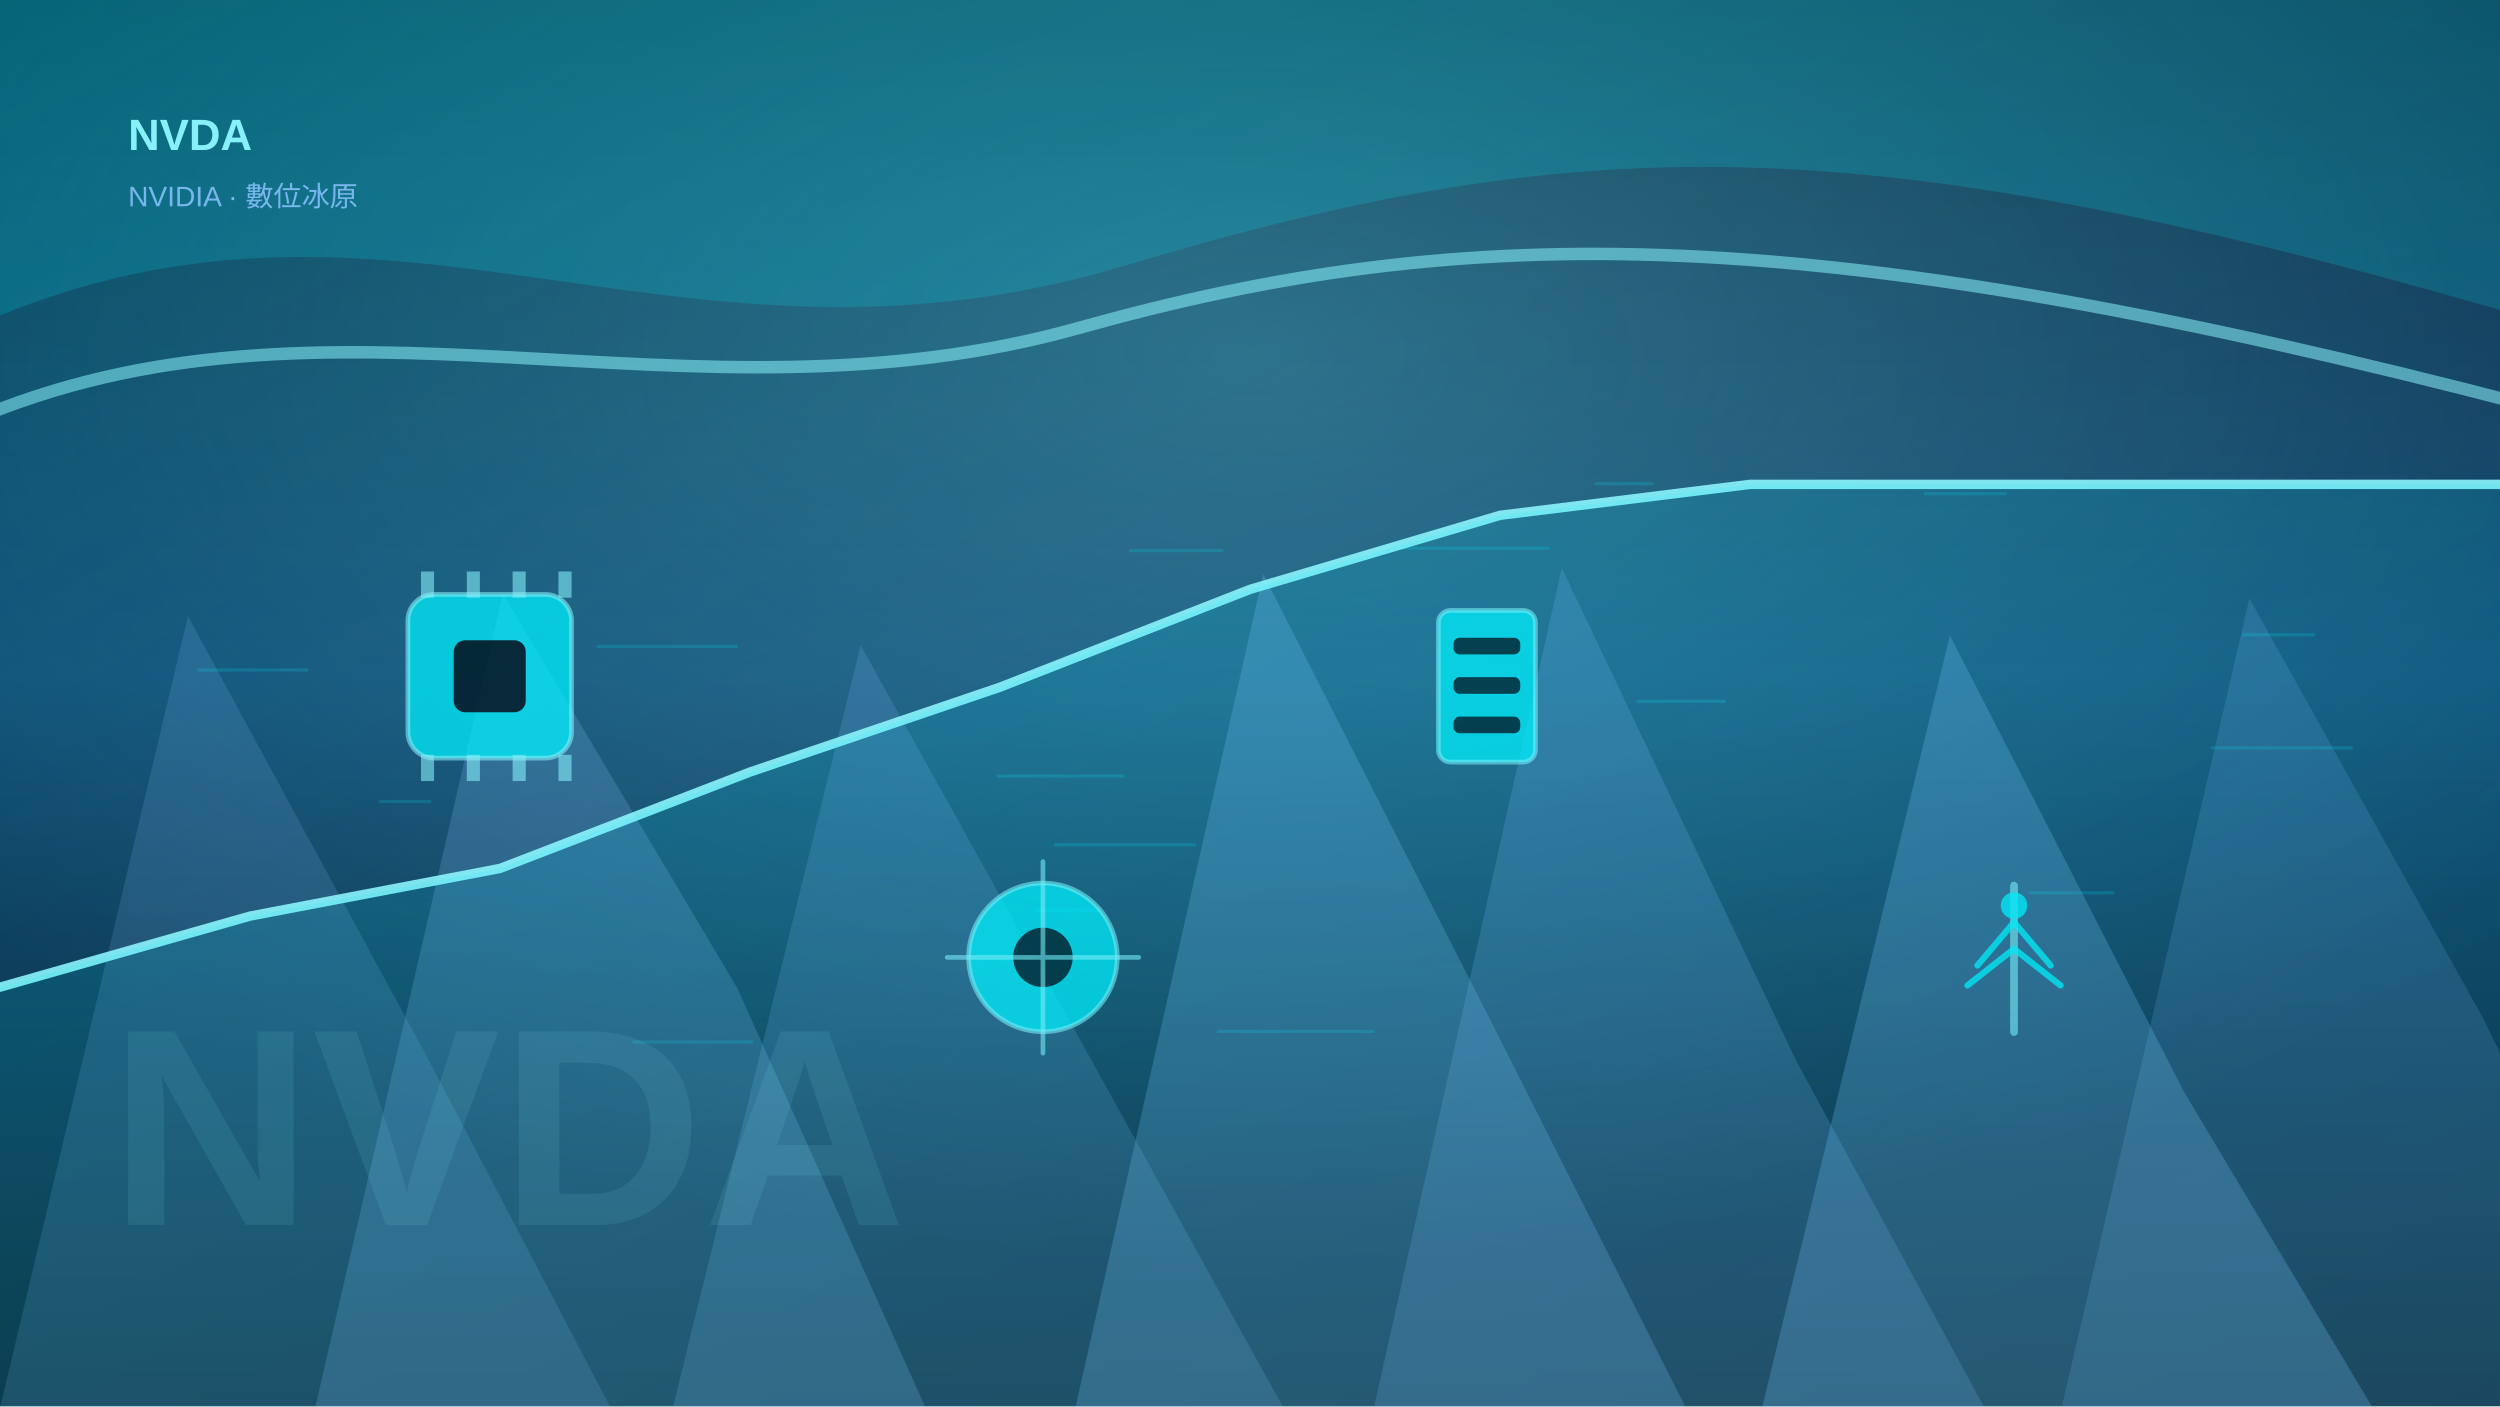
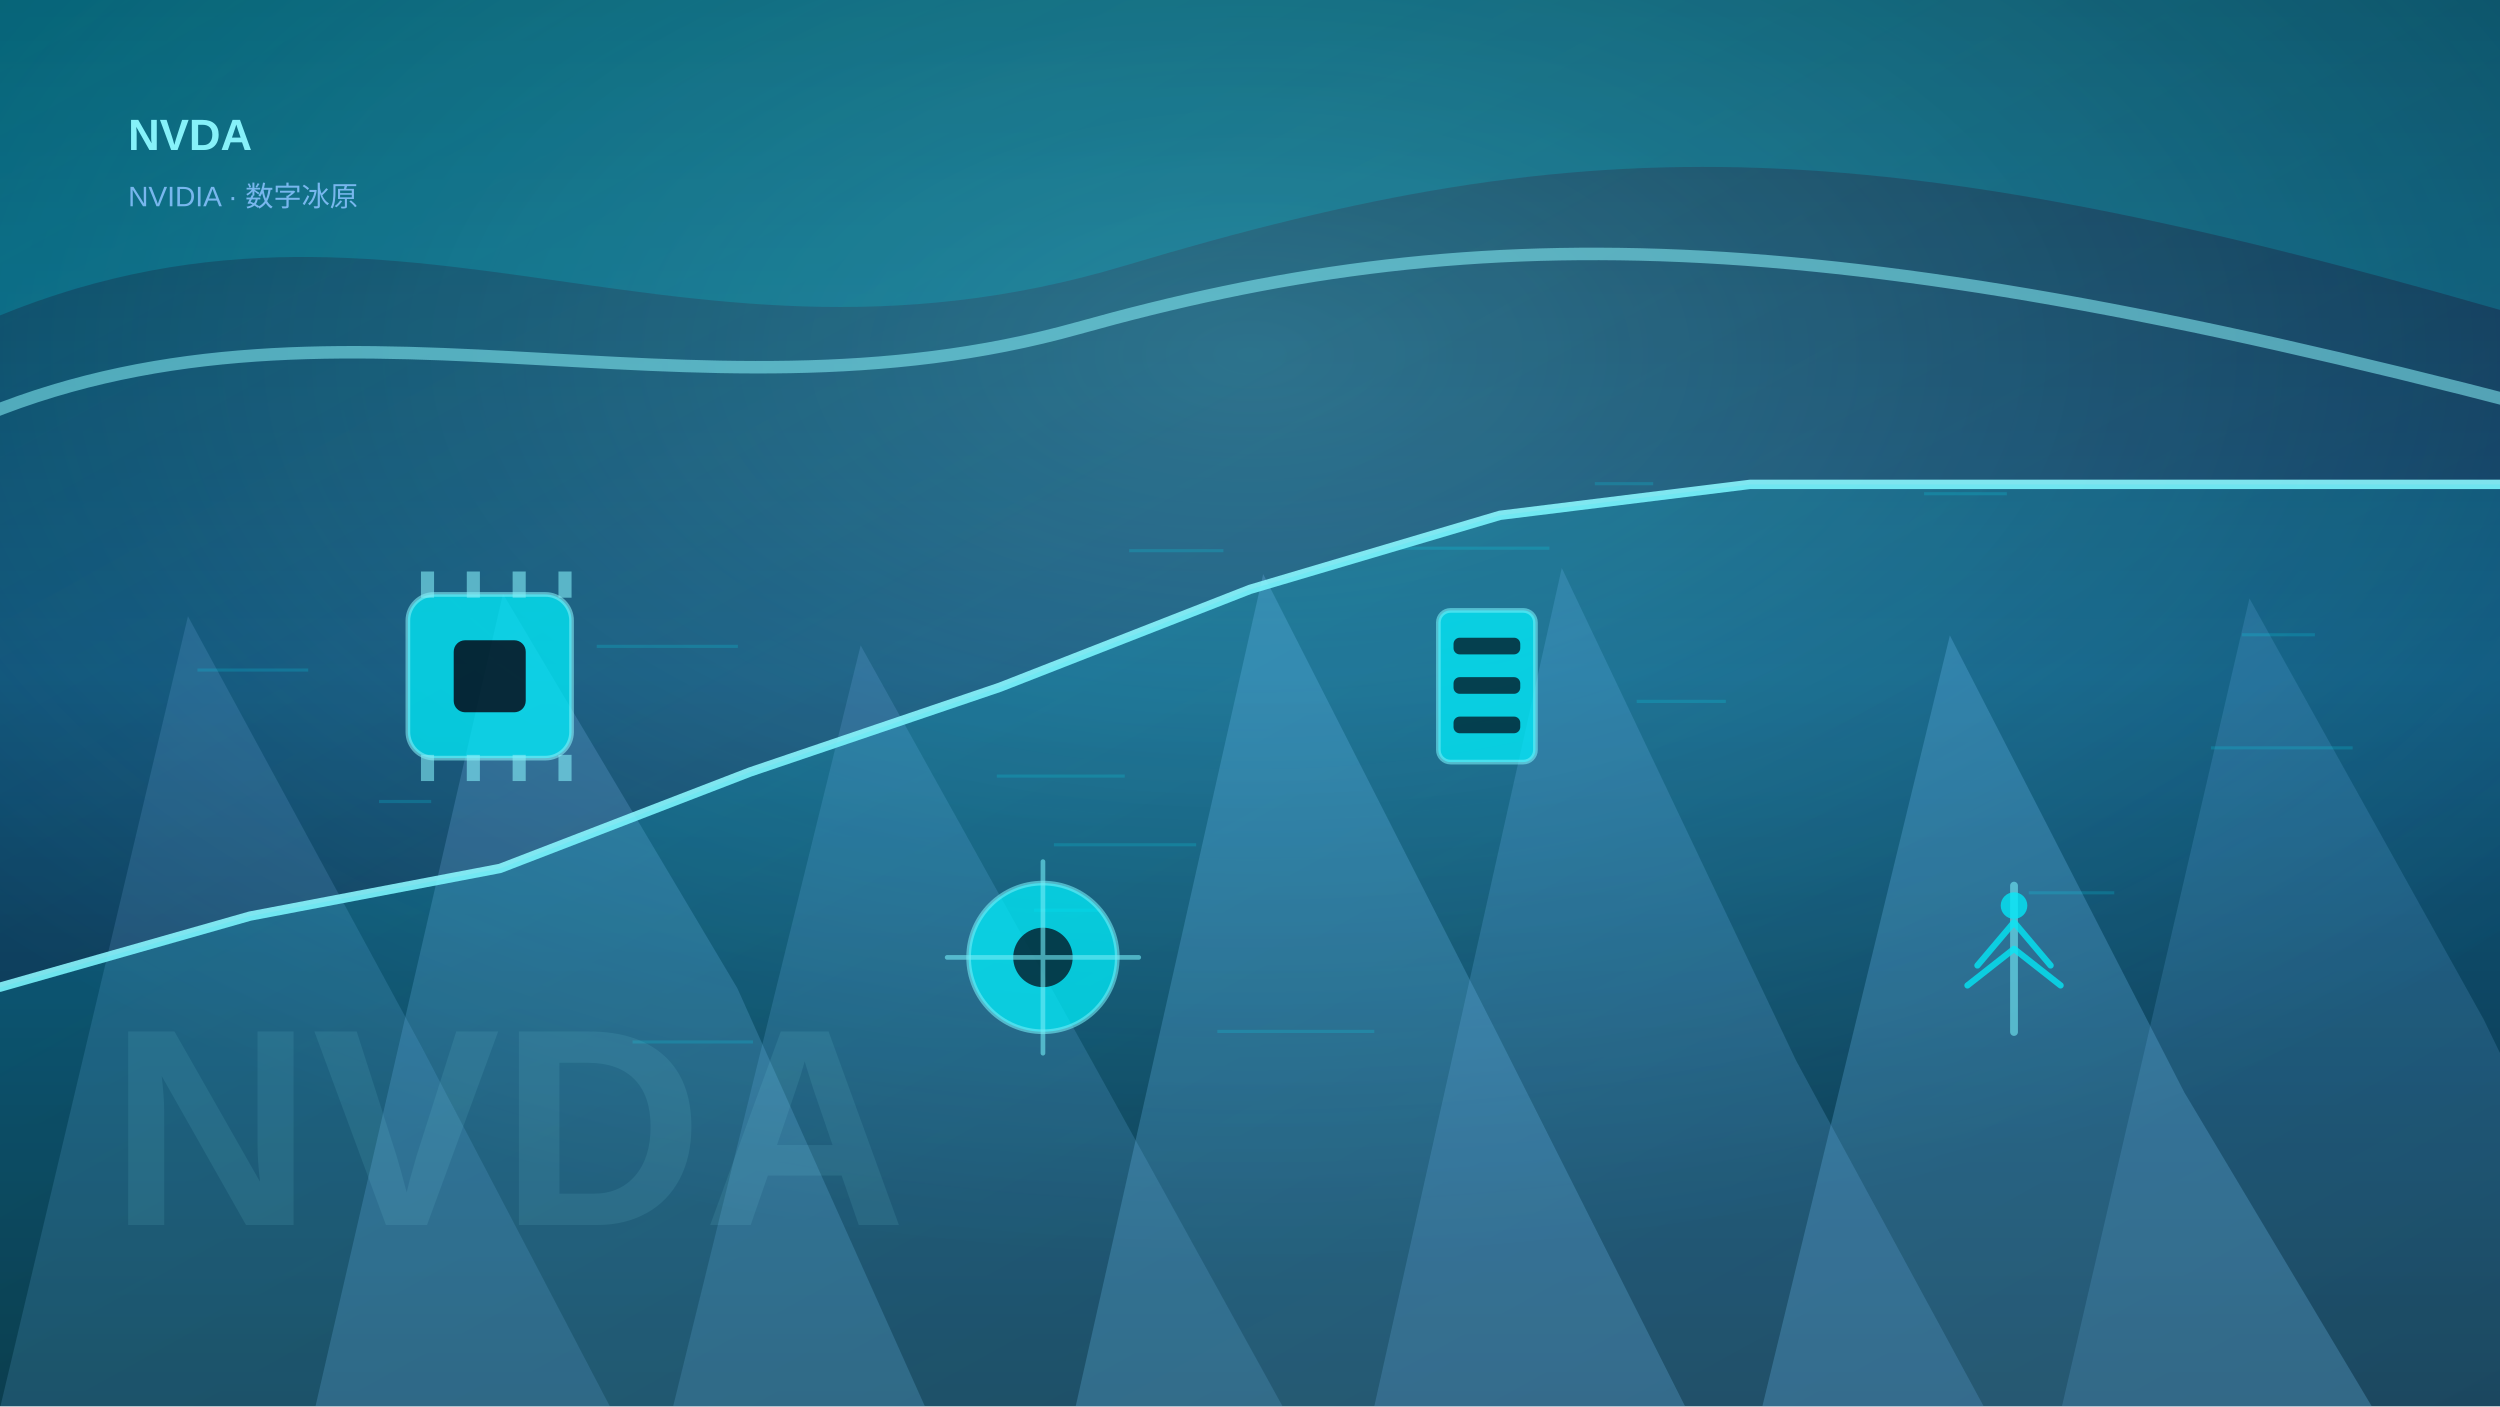
<svg xmlns="http://www.w3.org/2000/svg" viewBox="0 0 1600 900" fill="none">
  <defs>
    <linearGradient id="bg" x1="0" y1="0" x2="0" y2="1">
      <stop offset="0%" stop-color="#041a30" />
      <stop offset="48%" stop-color="#0a3760" />
      <stop offset="100%" stop-color="#07111f" />
    </linearGradient>
    <radialGradient id="glow" cx="50%" cy="25%" r="65%">
      <stop offset="0%" stop-color="#8CF8FF47" />
      <stop offset="100%" stop-color="#8CF8FF00" />
    </radialGradient>
    <linearGradient id="fade" x1="0" y1="0" x2="1" y2="1">
      <stop offset="0%" stop-color="#00F2FF2e" />
      <stop offset="100%" stop-color="#89C2FF08" />
    </linearGradient>
  </defs>
  <rect width="1600" height="900" fill="url(#bg)" />
  <rect width="1600" height="900" fill="url(#glow)" />
  <rect width="1600" height="900" fill="url(#fade)" />
  <g opacity="0.95">
    <path d="M-40 220 C240 80, 420 260, 720 170 S1200 80, 1640 210 L1640 0 L-40 0 Z" fill="#00F2FF2e" />
    <path d="M-20 270 C210 170, 440 280, 690 210 S1160 140, 1620 260" stroke="#8CF8FF8c" stroke-width="8" fill="none" stroke-linecap="round" />
    <path d="M0.289 900 L120.289 394.408 L270.289 670.817 L390.289 900 Z" fill="#89C2FF29" />
    <path d="M201.914 900 L321.914 380.072 L471.914 632.492 L591.914 900 Z" fill="#89C2FF37" />
    <path d="M430.819 900 L550.819 413.071 L700.819 682.68 L820.819 900 Z" fill="#89C2FF2d" />
    <path d="M688.437 900 L808.437 367.416 L958.437 661.94 L1078.437 900 Z" fill="#89C2FF3f" />
    <path d="M879.549 900 L999.549 363.519 L1149.549 678.876 L1269.549 900 Z" fill="#89C2FF33" />
    <path d="M1127.915 900 L1247.915 406.686 L1397.915 699.01 L1517.915 900 Z" fill="#89C2FF42" />
    <path d="M1319.647 900 L1439.647 382.995 L1589.647 652.59 L1709.647 900 Z" fill="#89C2FF2b" />
    <rect x="1298.414" y="570.388" width="54.718" height="2" fill="#00F2FF2e" />
    <rect x="381.926" y="412.683" width="90.328" height="2" fill="#00F2FF2e" />
    <rect x="404.855" y="665.857" width="77.054" height="2" fill="#00F2FF2e" />
    <rect x="637.964" y="495.691" width="81.885" height="2" fill="#00F2FF2e" />
    <rect x="1414.989" y="477.643" width="90.709" height="2" fill="#00F2FF2e" />
    <rect x="126.38" y="427.833" width="70.857" height="2" fill="#00F2FF2e" />
    <rect x="1020.69" y="308.551" width="37.354" height="2" fill="#00F2FF2e" />
    <rect x="722.67" y="351.443" width="60.299" height="2" fill="#00F2FF2e" />
    <rect x="1434.904" y="405.251" width="46.618" height="2" fill="#00F2FF2e" />
    <rect x="674.504" y="539.662" width="91.02" height="2" fill="#00F2FF2e" />
    <rect x="242.565" y="511.961" width="33.374" height="2" fill="#00F2FF2e" />
    <rect x="1047.467" y="447.882" width="57.063" height="2" fill="#00F2FF2e" />
    <rect x="661.785" y="581.57" width="42.278" height="2" fill="#00F2FF2e" />
    <rect x="779.093" y="659.114" width="100.442" height="2" fill="#00F2FF2e" />
    <rect x="896.361" y="349.847" width="95.241" height="2" fill="#00F2FF2e" />
    <rect x="1231.4" y="314.998" width="52.975" height="2" fill="#00F2FF2e" />
  </g>
  <g opacity="0.92">
    <g transform="translate(313.4184, 432.8149)">
      <rect x="-52.38" y="-52.38" width="104.761" height="104.761" rx="16.762" fill="#00F2FFc7" stroke="#8CF8FF99" stroke-width="3" />
      <rect x="-23.047" y="-23.047" width="46.095" height="46.095" rx="7.333" fill="#03101de6" />
      <rect x="-43.999" y="-67.047" width="8.381" height="16.762" fill="#8CF8FF99" />
      <rect x="-43.999" y="50.285" width="8.381" height="16.762" fill="#8CF8FF99" />
      <rect x="-14.666" y="-67.047" width="8.381" height="16.762" fill="#8CF8FF99" />
      <rect x="-14.666" y="50.285" width="8.381" height="16.762" fill="#8CF8FF99" />
      <rect x="14.666" y="-67.047" width="8.381" height="16.762" fill="#8CF8FF99" />
      <rect x="14.666" y="50.285" width="8.381" height="16.762" fill="#8CF8FF99" />
      <rect x="43.999" y="-67.047" width="8.381" height="16.762" fill="#8CF8FF99" />
      <rect x="43.999" y="50.285" width="8.381" height="16.762" fill="#8CF8FF99" />
    </g>
    <g transform="translate(667.4853, 612.7435)">
      <circle r="47.566" fill="#00F2FFc7" stroke="#8CF8FF99" stroke-width="3" />
      <circle r="19.026" fill="#03101de6" />
      <path d="M0 -61.307 L0 61.307 M-61.307 0 L61.307 0" stroke="#8CF8FF99" stroke-width="3" stroke-linecap="round" />
    </g>
    <g transform="translate(951.6126, 439.2006)">
      <rect x="-31.064" y="-48.538" width="62.128" height="97.075" rx="7.766" fill="#00F2FFc7" stroke="#8CF8FF99" stroke-width="3" />
      <rect x="-21.357" y="-31.064" width="42.713" height="10.678" rx="4" fill="#03101de6" />
      <rect x="-21.357" y="-5.825" width="42.713" height="10.678" rx="4" fill="#03101de6" />
      <rect x="-21.357" y="19.415" width="42.713" height="10.678" rx="4" fill="#03101de6" />
    </g>
    <g transform="translate(1288.974, 611.5125)">
      <path d="M0 48.96 V-44.703" stroke="#8CF8FF99" stroke-width="5" stroke-linecap="round" />
      <path d="M0 -21.287 L-23.416 6.386 M0 -21.287 L23.416 6.386 M0 -4.257 L-29.802 19.158 M0 -4.257 L29.802 19.158" stroke="#00F2FFc7" stroke-width="4" stroke-linecap="round" />
      <circle cx="0" cy="-31.931" r="8.515" fill="#00F2FFc7" />
    </g>
  </g>
  <g>
    <polyline points="0.0,631.8 160.0,586.3 320.0,555.8 480.0,494.1 640.0,439.8 800.0,377.2 960.0,329.8 1120.0,310.0 1280.0,310.0 1440.0,310.0 1600.0,310.0" fill="none" stroke="#8CF8FFe0" stroke-width="6" stroke-linecap="round" stroke-linejoin="round" />
    <polygon points="0,900 0.0,631.8 160.0,586.3 320.0,555.8 480.0,494.1 640.0,439.8 800.0,377.2 960.0,329.8 1120.0,310.0 1280.0,310.0 1440.0,310.0 1600.0,310.0 1600,900" fill="#00F2FF1f" />
  </g>
  <g opacity="0.09">
    <text x="70" y="784" font-family="Segoe UI, Arial, sans-serif" font-size="180" font-weight="700" fill="#8CF8FF">
      NVDA
    </text>
  </g>
  <g opacity="0.95">
    <text x="82" y="96" font-family="Segoe UI, Arial, sans-serif" font-size="28" font-weight="700" fill="#8CF8FF">
      NVDA
    </text>
    <text x="82" y="132" font-family="Segoe UI, Arial, sans-serif" font-size="18" font-weight="500" fill="#89C2FFe6">
-       NVIDIA · 數位冰原
+       NVIDIA · 数字冰原
    </text>
  </g>
</svg>
